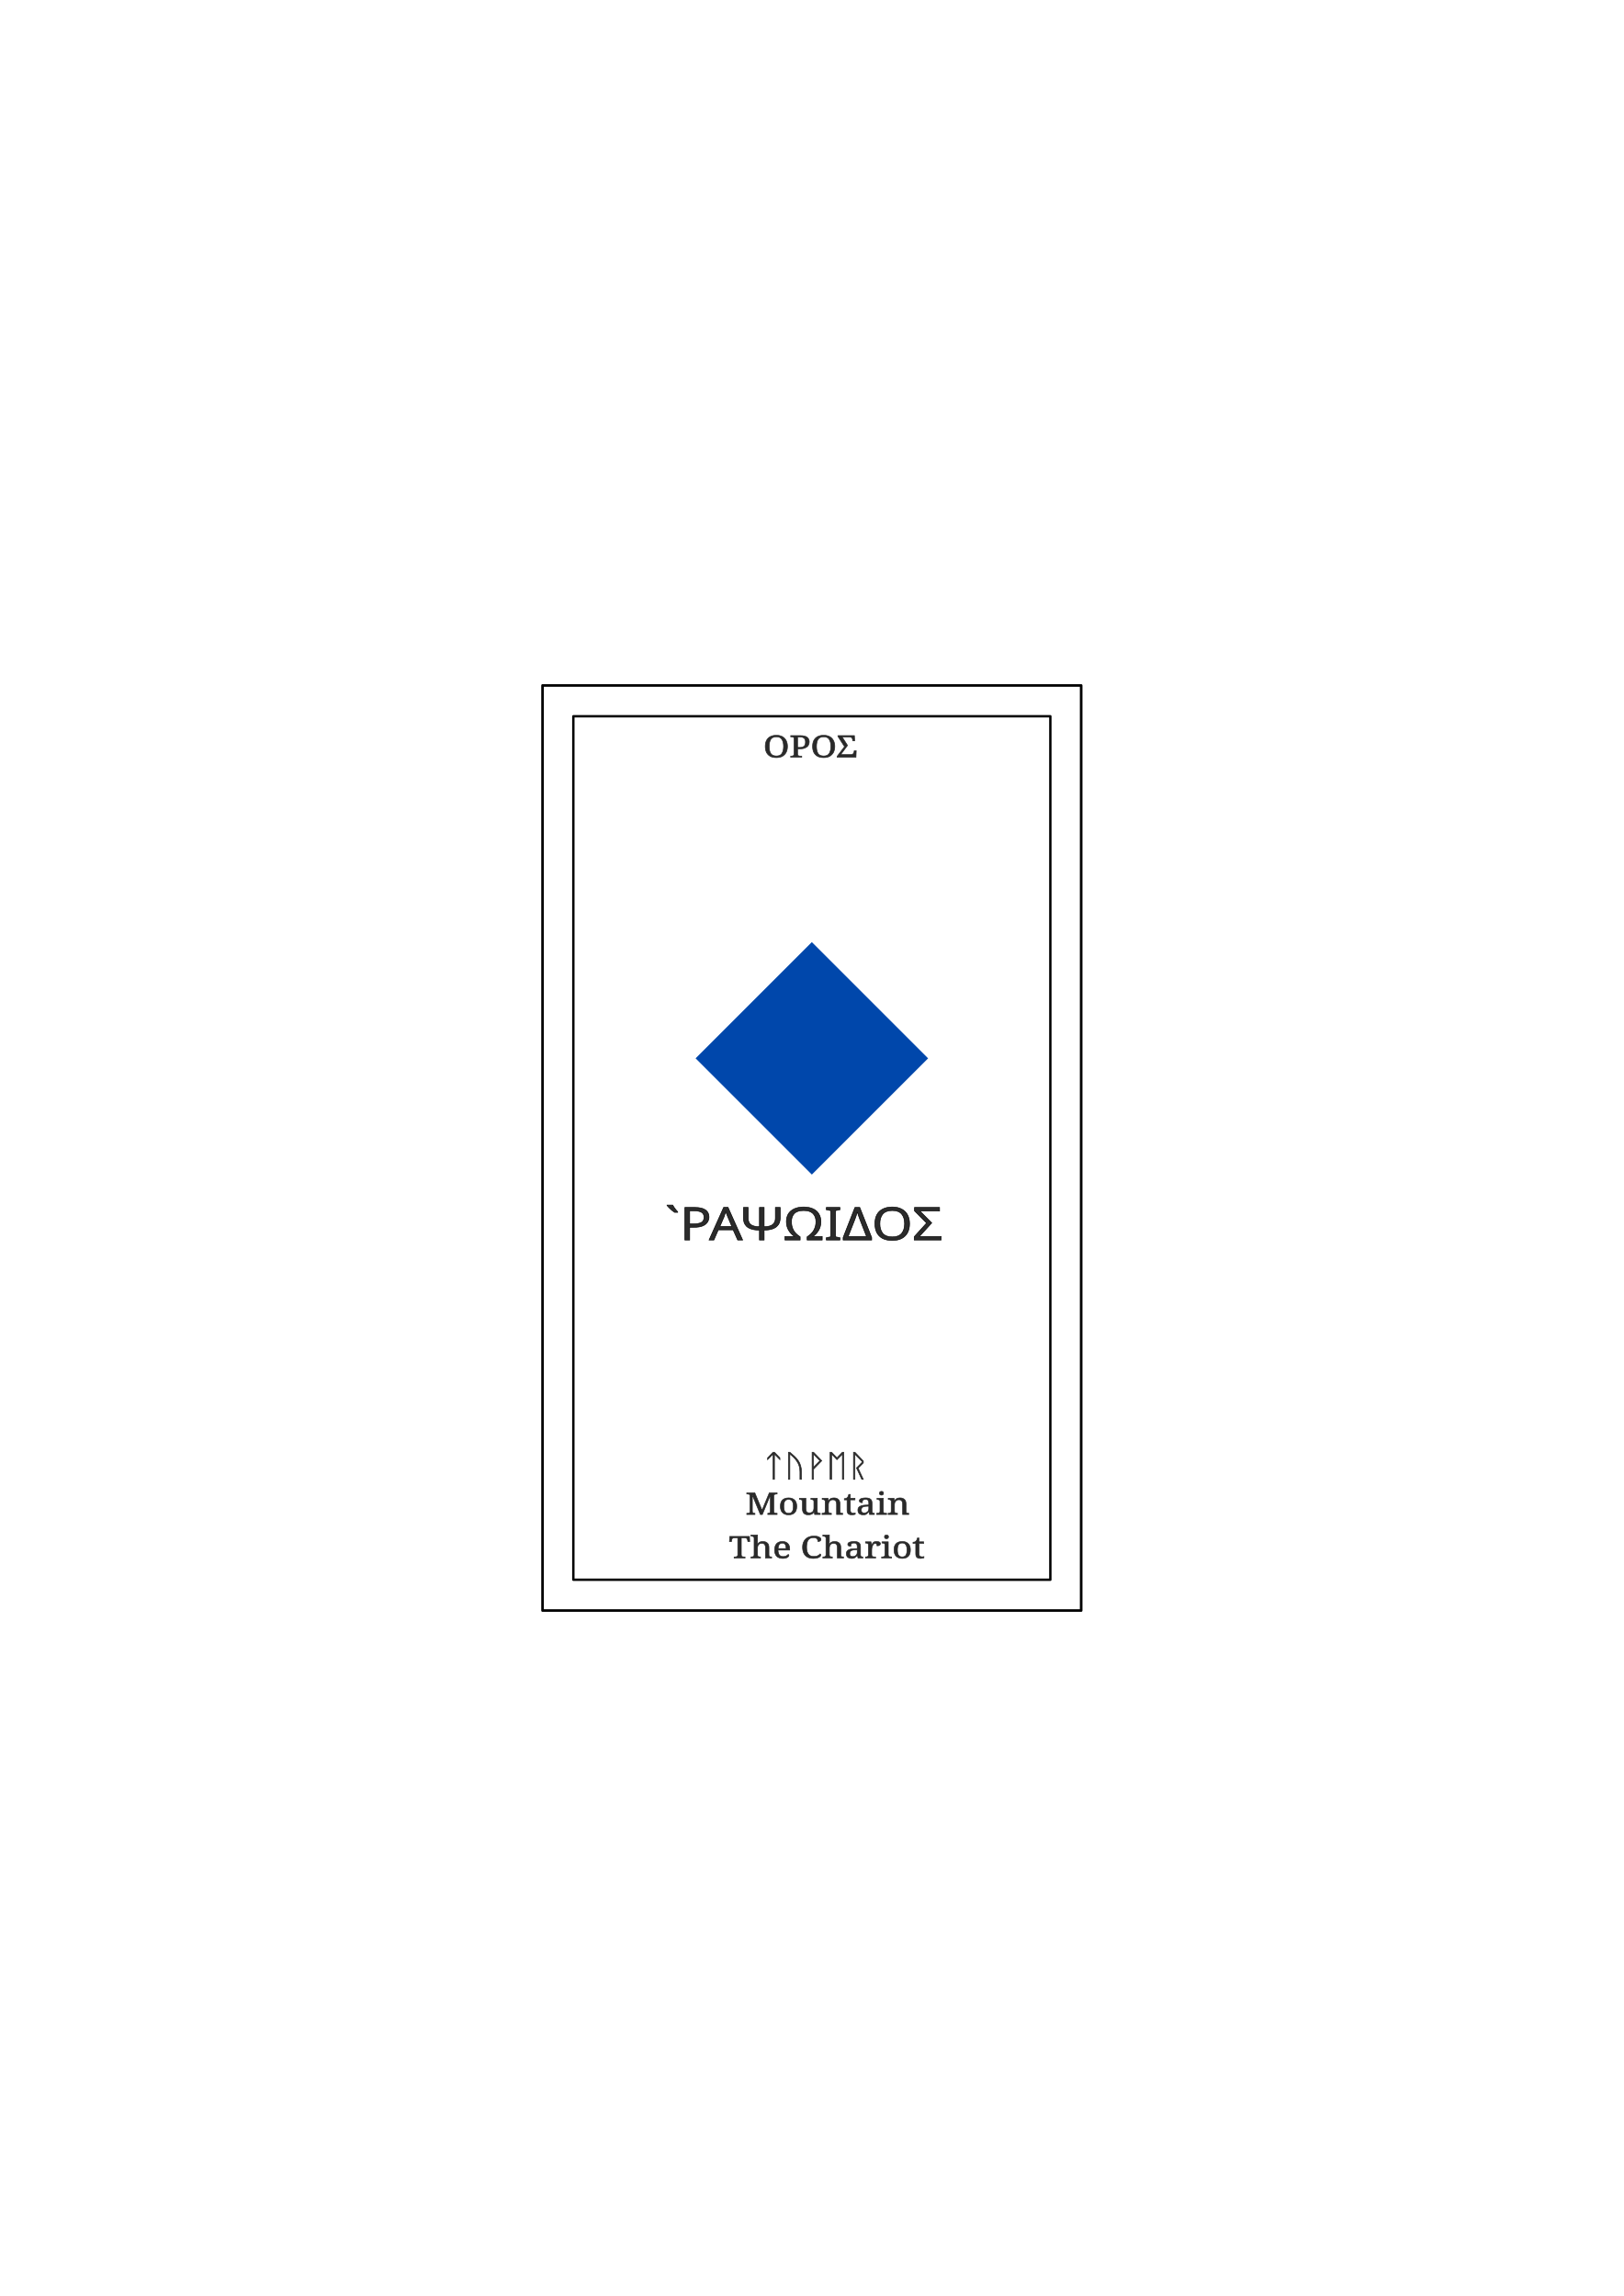
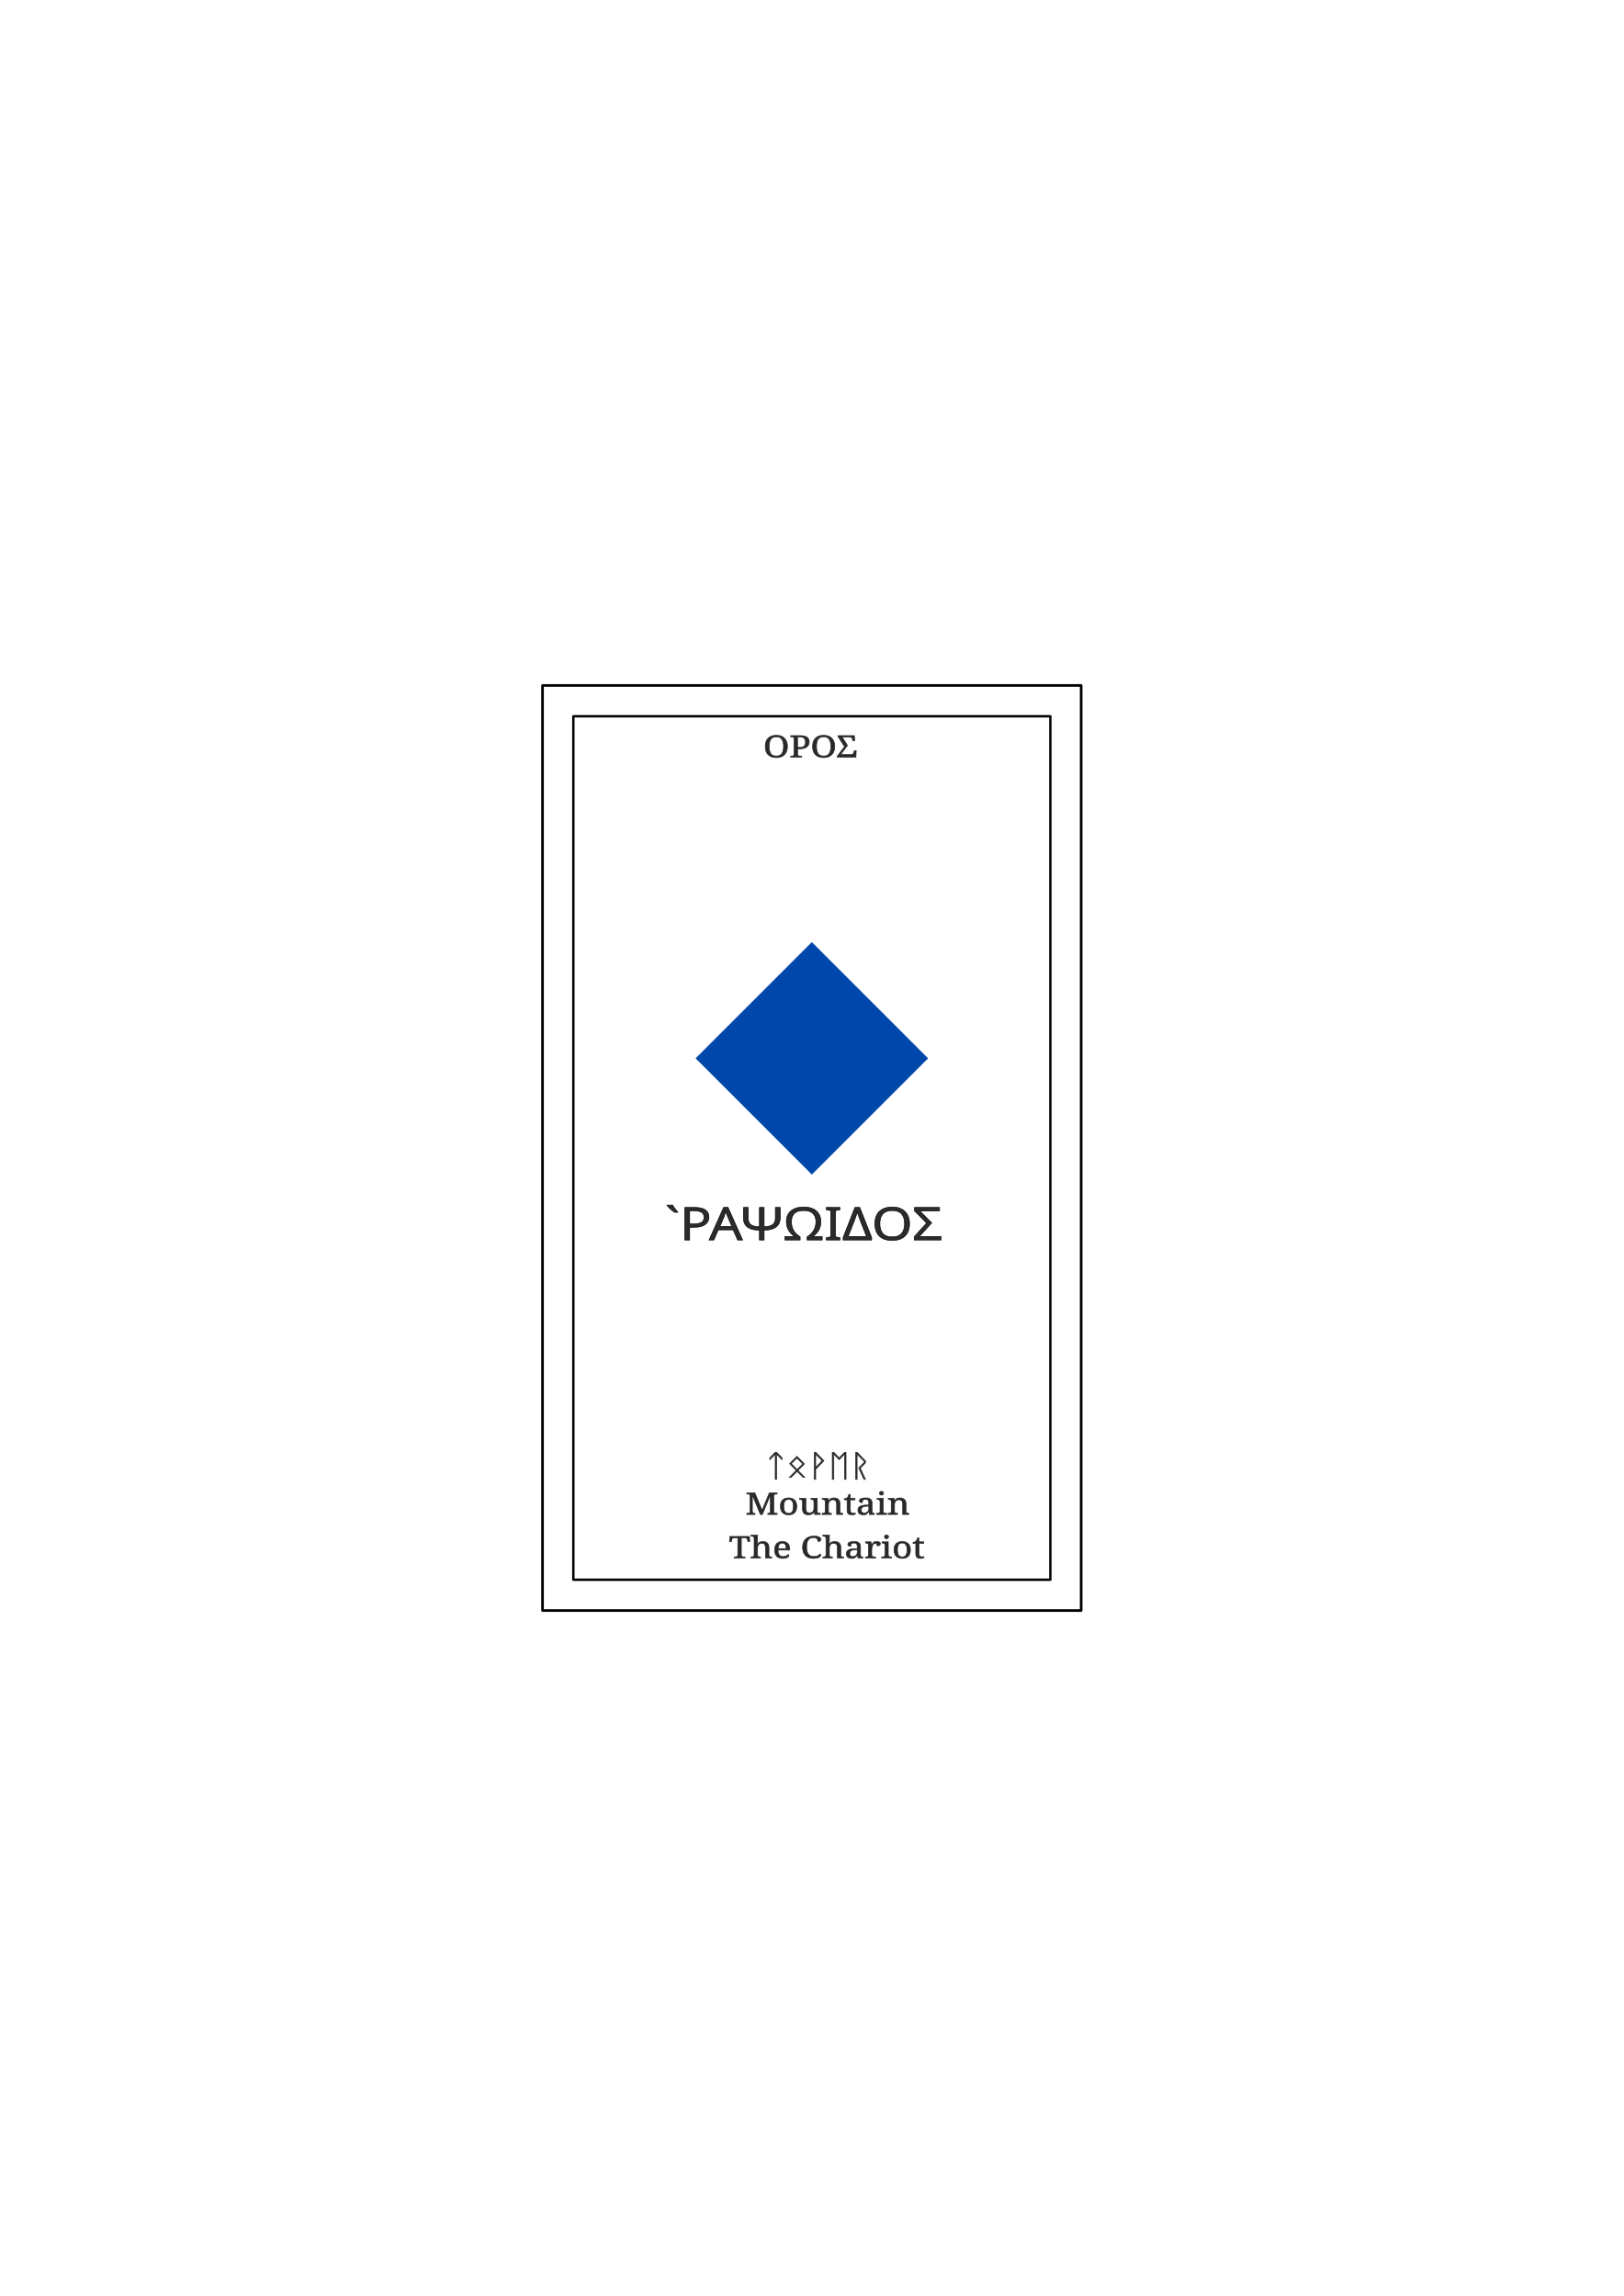
<svg xmlns="http://www.w3.org/2000/svg" width="210mm" height="297mm" viewBox="0 0 210 297" version="1.1" id="svg1">
  <defs id="defs1" />
  <g id="layer1">
-     <g id="g1" transform="translate(286.1646,61.77708)">
-       <g id="g7" transform="translate(-350.3335,-138.8045)">
+     <g id="g1">
+       <g id="g7" transform="translate(-64.16893,-77.02742)">
        <rect style="fill:none;fill-opacity:1;stroke:#000000;stroke-width:0.338;stroke-linecap:butt;stroke-linejoin:round;stroke-dasharray:none;stroke-opacity:1" id="rect3" width="69.662" height="119.662" x="134.338" y="165.696" />
        <rect style="fill:none;fill-opacity:1;stroke:#000000;stroke-width:0.307;stroke-linecap:butt;stroke-linejoin:round;stroke-dasharray:none;stroke-opacity:1" id="rect3-6" width="61.693" height="111.693" x="138.322" y="169.681" />
      </g>
-       <text xml:space="preserve" style="font-style:normal;font-variant:normal;font-weight:normal;font-stretch:normal;font-size:4.233px;font-family:sans-serif;-inkscape-font-specification:sans-serif;text-align:start;writing-mode:lr-tb;direction:ltr;text-anchor:start;fill:#898989;fill-opacity:1;fill-rule:evenodd;stroke:#898989;stroke-width:0.076;stroke-dasharray:none;stroke-opacity:1" x="-178.734" y="150.068" id="text8" transform="scale(1.073671,0.9313838)">
-         <tspan id="tspan8" style="font-style:normal;font-variant:normal;font-weight:normal;font-stretch:normal;font-size:4.233px;font-family:Garamond;-inkscape-font-specification:Garamond;fill:#292929;fill-opacity:1;stroke:#292929;stroke-width:0.076;stroke-dasharray:none;stroke-opacity:1" x="-178.734" y="150.068">The Chariot</tspan>
+       <text xml:space="preserve" style="font-style:normal;font-variant:normal;font-weight:normal;font-stretch:normal;font-size:4.233px;font-family:sans-serif;-inkscape-font-specification:sans-serif;text-align:start;writing-mode:lr-tb;direction:ltr;text-anchor:start;fill:#898989;fill-opacity:1;fill-rule:evenodd;stroke:#898989;stroke-width:0.076;stroke-dasharray:none;stroke-opacity:1" x="87.795" y="216.397" id="text8" transform="scale(1.073671,0.9313838)">
+         <tspan id="tspan8" style="font-style:normal;font-variant:normal;font-weight:normal;font-stretch:normal;font-size:4.233px;font-family:Garamond;-inkscape-font-specification:Garamond;fill:#292929;fill-opacity:1;stroke:#292929;stroke-width:0.076;stroke-dasharray:none;stroke-opacity:1" x="87.795" y="216.397">The Chariot</tspan>
      </text>
-       <text xml:space="preserve" style="font-style:normal;font-variant:normal;font-weight:normal;font-stretch:normal;font-size:4.233px;font-family:sans-serif;-inkscape-font-specification:sans-serif;text-align:start;writing-mode:lr-tb;direction:ltr;text-anchor:start;fill:#898989;fill-opacity:1;fill-rule:evenodd;stroke:#898989;stroke-width:0.076;stroke-dasharray:none;stroke-opacity:1" x="-174.58" y="38.851" id="text8-2" transform="scale(1.073671,0.9313838)">
-         <tspan id="tspan8-8" style="font-style:normal;font-variant:normal;font-weight:normal;font-stretch:normal;font-size:4.233px;font-family:Garamond;-inkscape-font-specification:Garamond;fill:#292929;fill-opacity:1;stroke:#292929;stroke-width:0.076;stroke-dasharray:none;stroke-opacity:1" x="-174.58" y="38.851">ΟΡΟΣ</tspan>
+       <text xml:space="preserve" style="font-style:normal;font-variant:normal;font-weight:normal;font-stretch:normal;font-size:4.233px;font-family:sans-serif;-inkscape-font-specification:sans-serif;text-align:start;writing-mode:lr-tb;direction:ltr;text-anchor:start;fill:#898989;fill-opacity:1;fill-rule:evenodd;stroke:#898989;stroke-width:0.076;stroke-dasharray:none;stroke-opacity:1" x="91.949" y="105.179" id="text8-2" transform="scale(1.073671,0.9313838)">
+         <tspan id="tspan8-8" style="font-style:normal;font-variant:normal;font-weight:normal;font-stretch:normal;font-size:4.233px;font-family:Garamond;-inkscape-font-specification:Garamond;fill:#292929;fill-opacity:1;stroke:#292929;stroke-width:0.076;stroke-dasharray:none;stroke-opacity:1" x="91.949" y="105.179">ΟΡΟΣ</tspan>
      </text>
-       <text xml:space="preserve" style="font-style:normal;font-variant:normal;font-weight:normal;font-stretch:normal;font-size:4.233px;font-family:sans-serif;-inkscape-font-specification:sans-serif;text-align:start;writing-mode:lr-tb;direction:ltr;text-anchor:start;fill:#898989;fill-opacity:1;fill-rule:evenodd;stroke:#898989;stroke-width:0.076;stroke-dasharray:none;stroke-opacity:1" x="-174.599" y="138.705" id="text8-2-0-7-9" transform="scale(1.073671,0.9313838)">
-         <tspan id="tspan8-8-6-7-6" style="font-style:normal;font-variant:normal;font-weight:normal;font-stretch:normal;font-size:4.233px;font-family:Garamond;-inkscape-font-specification:Garamond;fill:#292929;fill-opacity:1;stroke:#292929;stroke-width:0.076;stroke-dasharray:none;stroke-opacity:1" x="-174.599" y="138.705">ᛏᚢᚹᛖᚱ</tspan>
+       <text xml:space="preserve" style="font-style:normal;font-variant:normal;font-weight:normal;font-stretch:normal;font-size:4.233px;font-family:sans-serif;-inkscape-font-specification:sans-serif;text-align:start;writing-mode:lr-tb;direction:ltr;text-anchor:start;fill:#898989;fill-opacity:1;fill-rule:evenodd;stroke:#898989;stroke-width:0.076;stroke-dasharray:none;stroke-opacity:1" x="92.197" y="205.034" id="text8-2-0-7-9" transform="scale(1.073671,0.9313838)">
+         <tspan id="tspan8-8-6-7-6" style="font-style:normal;font-variant:normal;font-weight:normal;font-stretch:normal;font-size:4.233px;font-family:Garamond;-inkscape-font-specification:Garamond;fill:#292929;fill-opacity:1;stroke:#292929;stroke-width:0.076;stroke-dasharray:none;stroke-opacity:1" x="92.197" y="205.034">ᛏᛟᚹᛖᚱ</tspan>
      </text>
-       <text xml:space="preserve" style="font-style:normal;font-variant:normal;font-weight:normal;font-stretch:normal;font-size:4.233px;font-family:sans-serif;-inkscape-font-specification:sans-serif;text-align:start;writing-mode:lr-tb;direction:ltr;text-anchor:start;fill:#898989;fill-opacity:1;fill-rule:evenodd;stroke:#898989;stroke-width:0.076;stroke-dasharray:none;stroke-opacity:1" x="-176.729" y="144.017" id="text8-2-0-6" transform="scale(1.073671,0.9313838)">
-         <tspan id="tspan8-8-6-0" style="font-style:normal;font-variant:normal;font-weight:normal;font-stretch:normal;font-size:4.233px;font-family:Garamond;-inkscape-font-specification:Garamond;fill:#292929;fill-opacity:1;stroke:#292929;stroke-width:0.076;stroke-dasharray:none;stroke-opacity:1" x="-176.729" y="144.017">Mountain</tspan>
+       <text xml:space="preserve" style="font-style:normal;font-variant:normal;font-weight:normal;font-stretch:normal;font-size:4.233px;font-family:sans-serif;-inkscape-font-specification:sans-serif;text-align:start;writing-mode:lr-tb;direction:ltr;text-anchor:start;fill:#898989;fill-opacity:1;fill-rule:evenodd;stroke:#898989;stroke-width:0.076;stroke-dasharray:none;stroke-opacity:1" x="89.8" y="210.345" id="text8-2-0-6" transform="scale(1.073671,0.9313838)">
+         <tspan id="tspan8-8-6-0" style="font-style:normal;font-variant:normal;font-weight:normal;font-stretch:normal;font-size:4.233px;font-family:Garamond;-inkscape-font-specification:Garamond;fill:#292929;fill-opacity:1;stroke:#292929;stroke-width:0.076;stroke-dasharray:none;stroke-opacity:1" x="89.8" y="210.345">Mountain</tspan>
      </text>
-       <rect style="fill:#0047ab;fill-opacity:1;stroke:#0047ab;stroke-width:0.175;stroke-dasharray:none;stroke-opacity:1" id="rect2-1-8" width="21.089" height="21.089" x="-85.526" y="170.679" transform="rotate(45)" />
-       <text xml:space="preserve" style="font-style:normal;font-variant:normal;font-weight:normal;font-stretch:normal;font-size:6.35px;font-family:sans-serif;-inkscape-font-specification:sans-serif;text-align:start;writing-mode:lr-tb;direction:ltr;text-anchor:start;fill:#2b2b2b;fill-opacity:1;fill-rule:evenodd;stroke:#000000;stroke-width:0.076;stroke-dasharray:none;stroke-opacity:1" x="-186.426" y="105.892" id="text8-8-1" transform="scale(1.073671,0.9313838)">
-         <tspan id="tspan8-6-8" style="font-style:normal;font-variant:normal;font-weight:normal;font-stretch:normal;font-size:6.35px;font-family:'BIBLICAL UNCIAL';-inkscape-font-specification:'BIBLICAL UNCIAL';fill:#2b2b2b;fill-opacity:1;stroke:#000000;stroke-width:0.076;stroke-dasharray:none;stroke-opacity:1" x="-186.426" y="105.892">`ΡΑΨΩΙΔΟΣ</tspan>
+       <rect style="fill:#0047ab;fill-opacity:1;stroke:#0047ab;stroke-width:0.175;stroke-dasharray:none;stroke-opacity:1" id="rect2-1-8" width="21.089" height="21.089" x="160.506" y="12.013" transform="rotate(45)" />
+       <text xml:space="preserve" style="font-style:normal;font-variant:normal;font-weight:normal;font-stretch:normal;font-size:6.35px;font-family:sans-serif;-inkscape-font-specification:sans-serif;text-align:start;writing-mode:lr-tb;direction:ltr;text-anchor:start;fill:#2b2b2b;fill-opacity:1;fill-rule:evenodd;stroke:#000000;stroke-width:0.076;stroke-dasharray:none;stroke-opacity:1" x="80.103" y="172.22" id="text8-8-1" transform="scale(1.073671,0.9313838)">
+         <tspan id="tspan8-6-8" style="font-style:normal;font-variant:normal;font-weight:normal;font-stretch:normal;font-size:6.35px;font-family:'BIBLICAL UNCIAL';-inkscape-font-specification:'BIBLICAL UNCIAL';fill:#2b2b2b;fill-opacity:1;stroke:#000000;stroke-width:0.076;stroke-dasharray:none;stroke-opacity:1" x="80.103" y="172.22">`ΡΑΨΩΙΔΟΣ</tspan>
      </text>
    </g>
  </g>
</svg>
